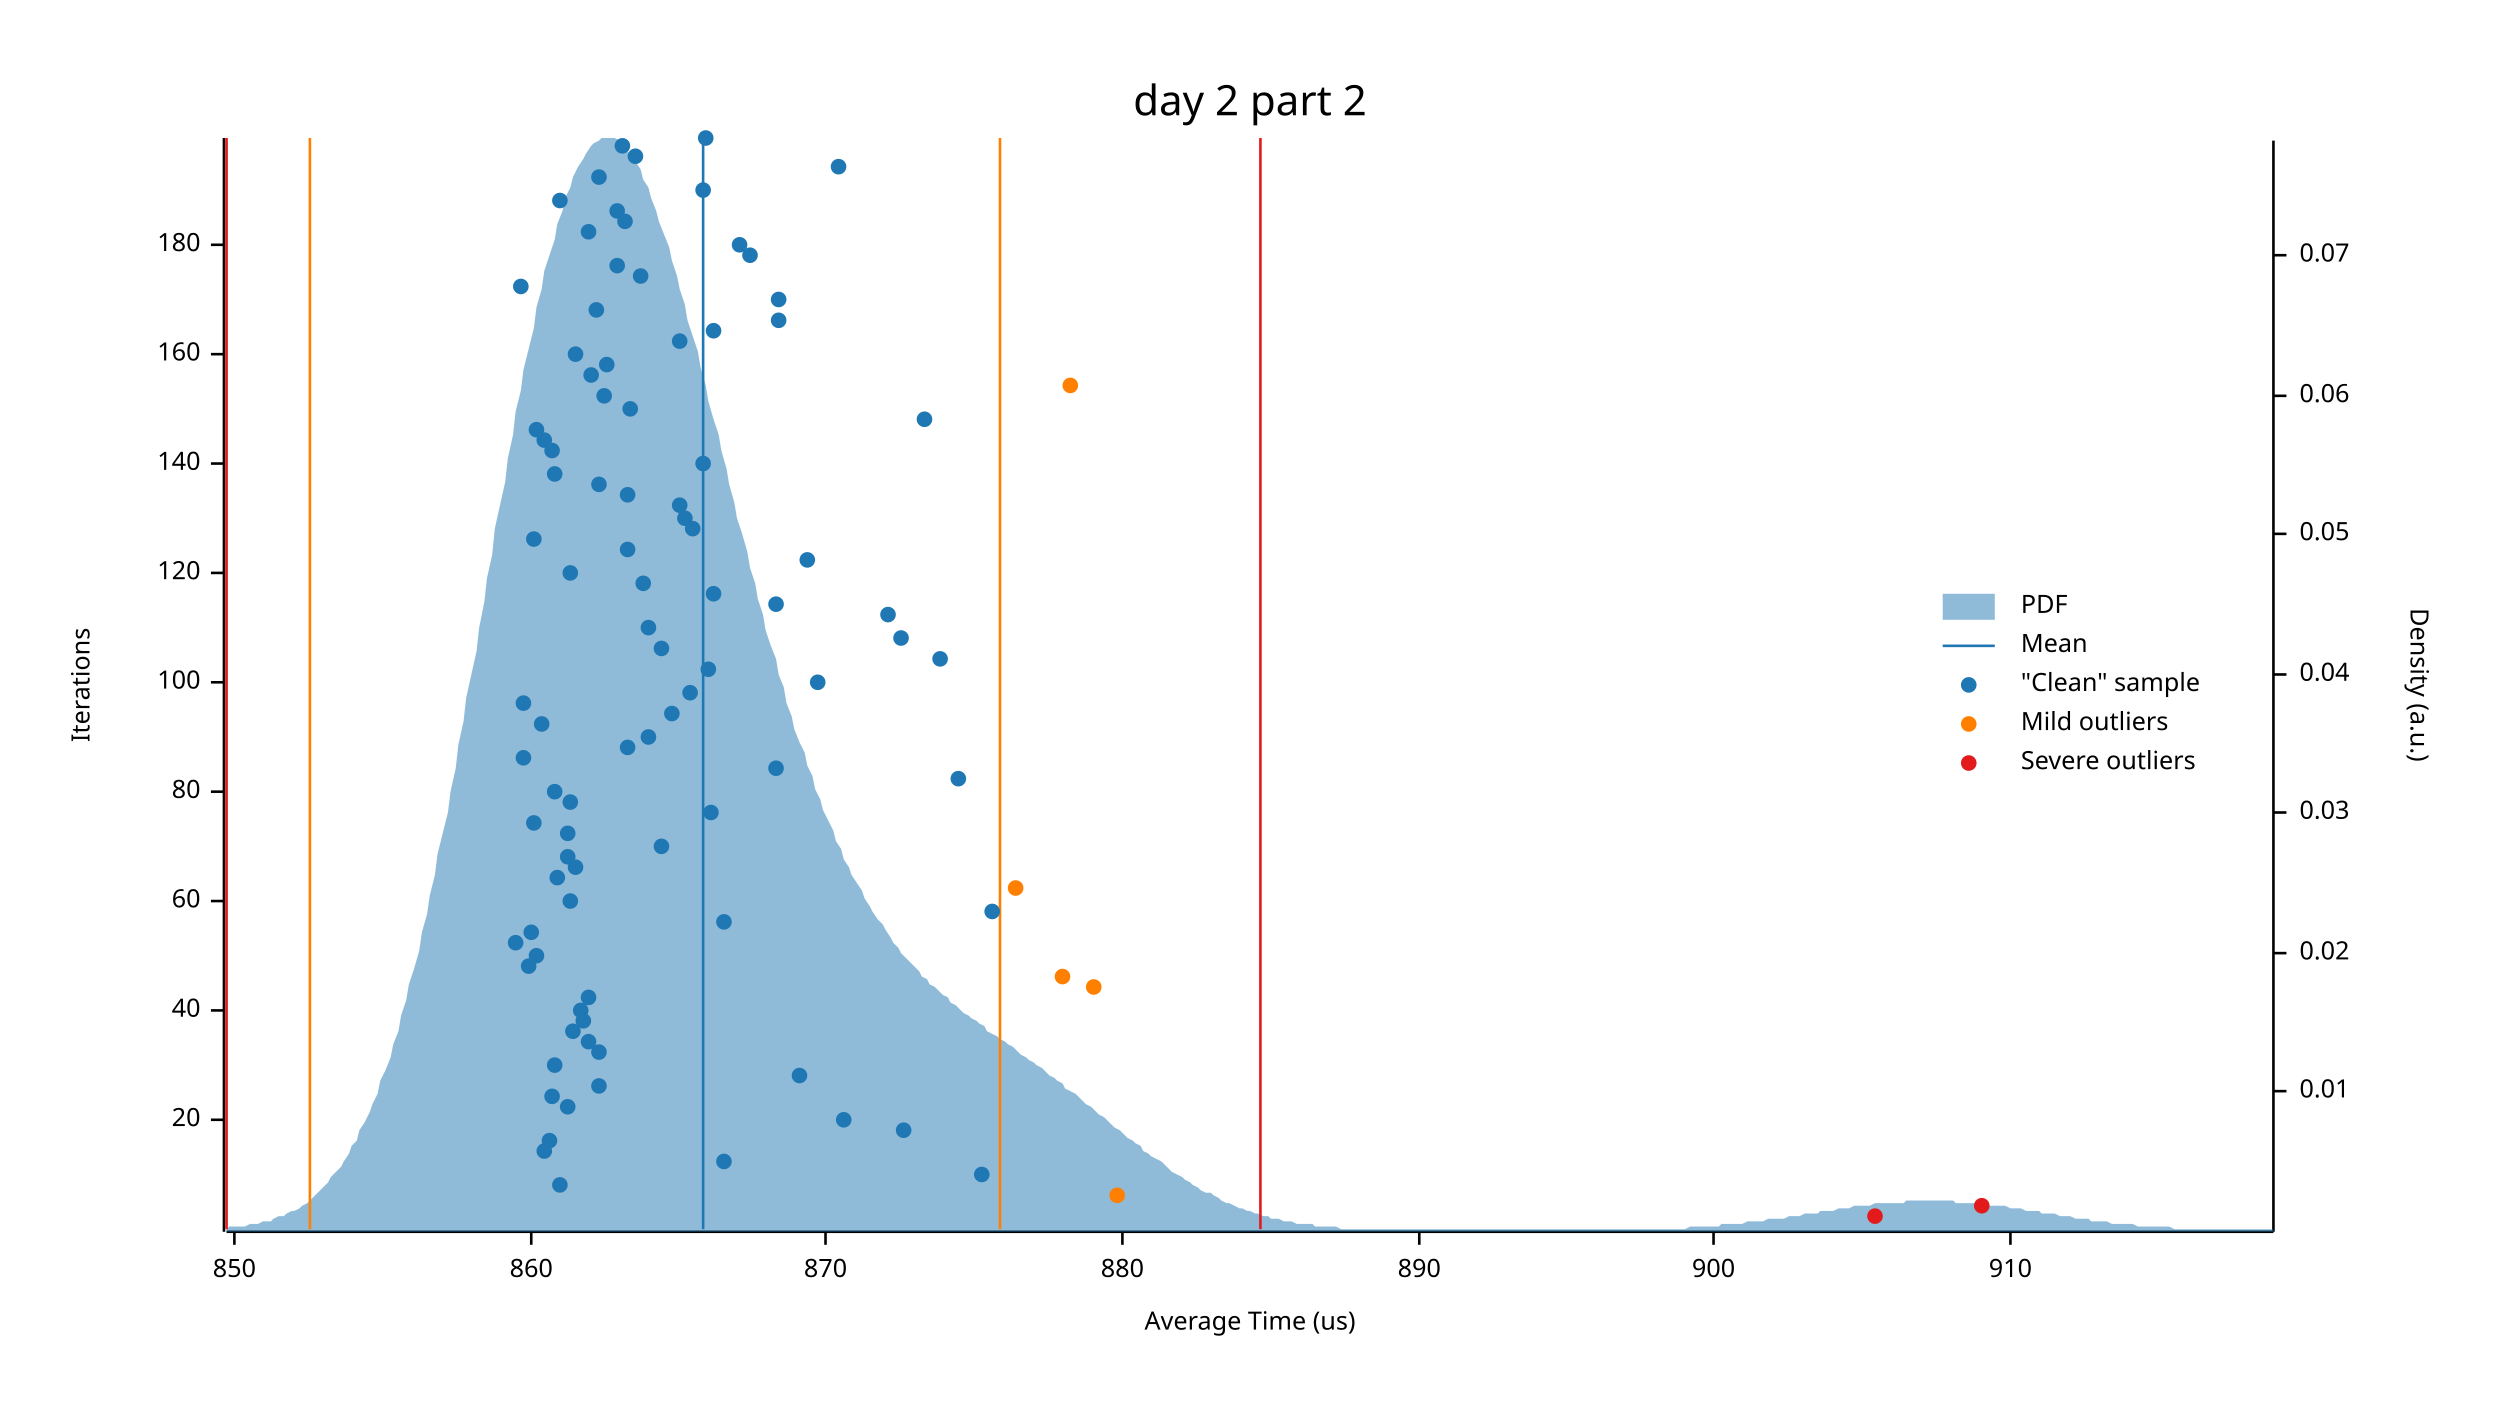
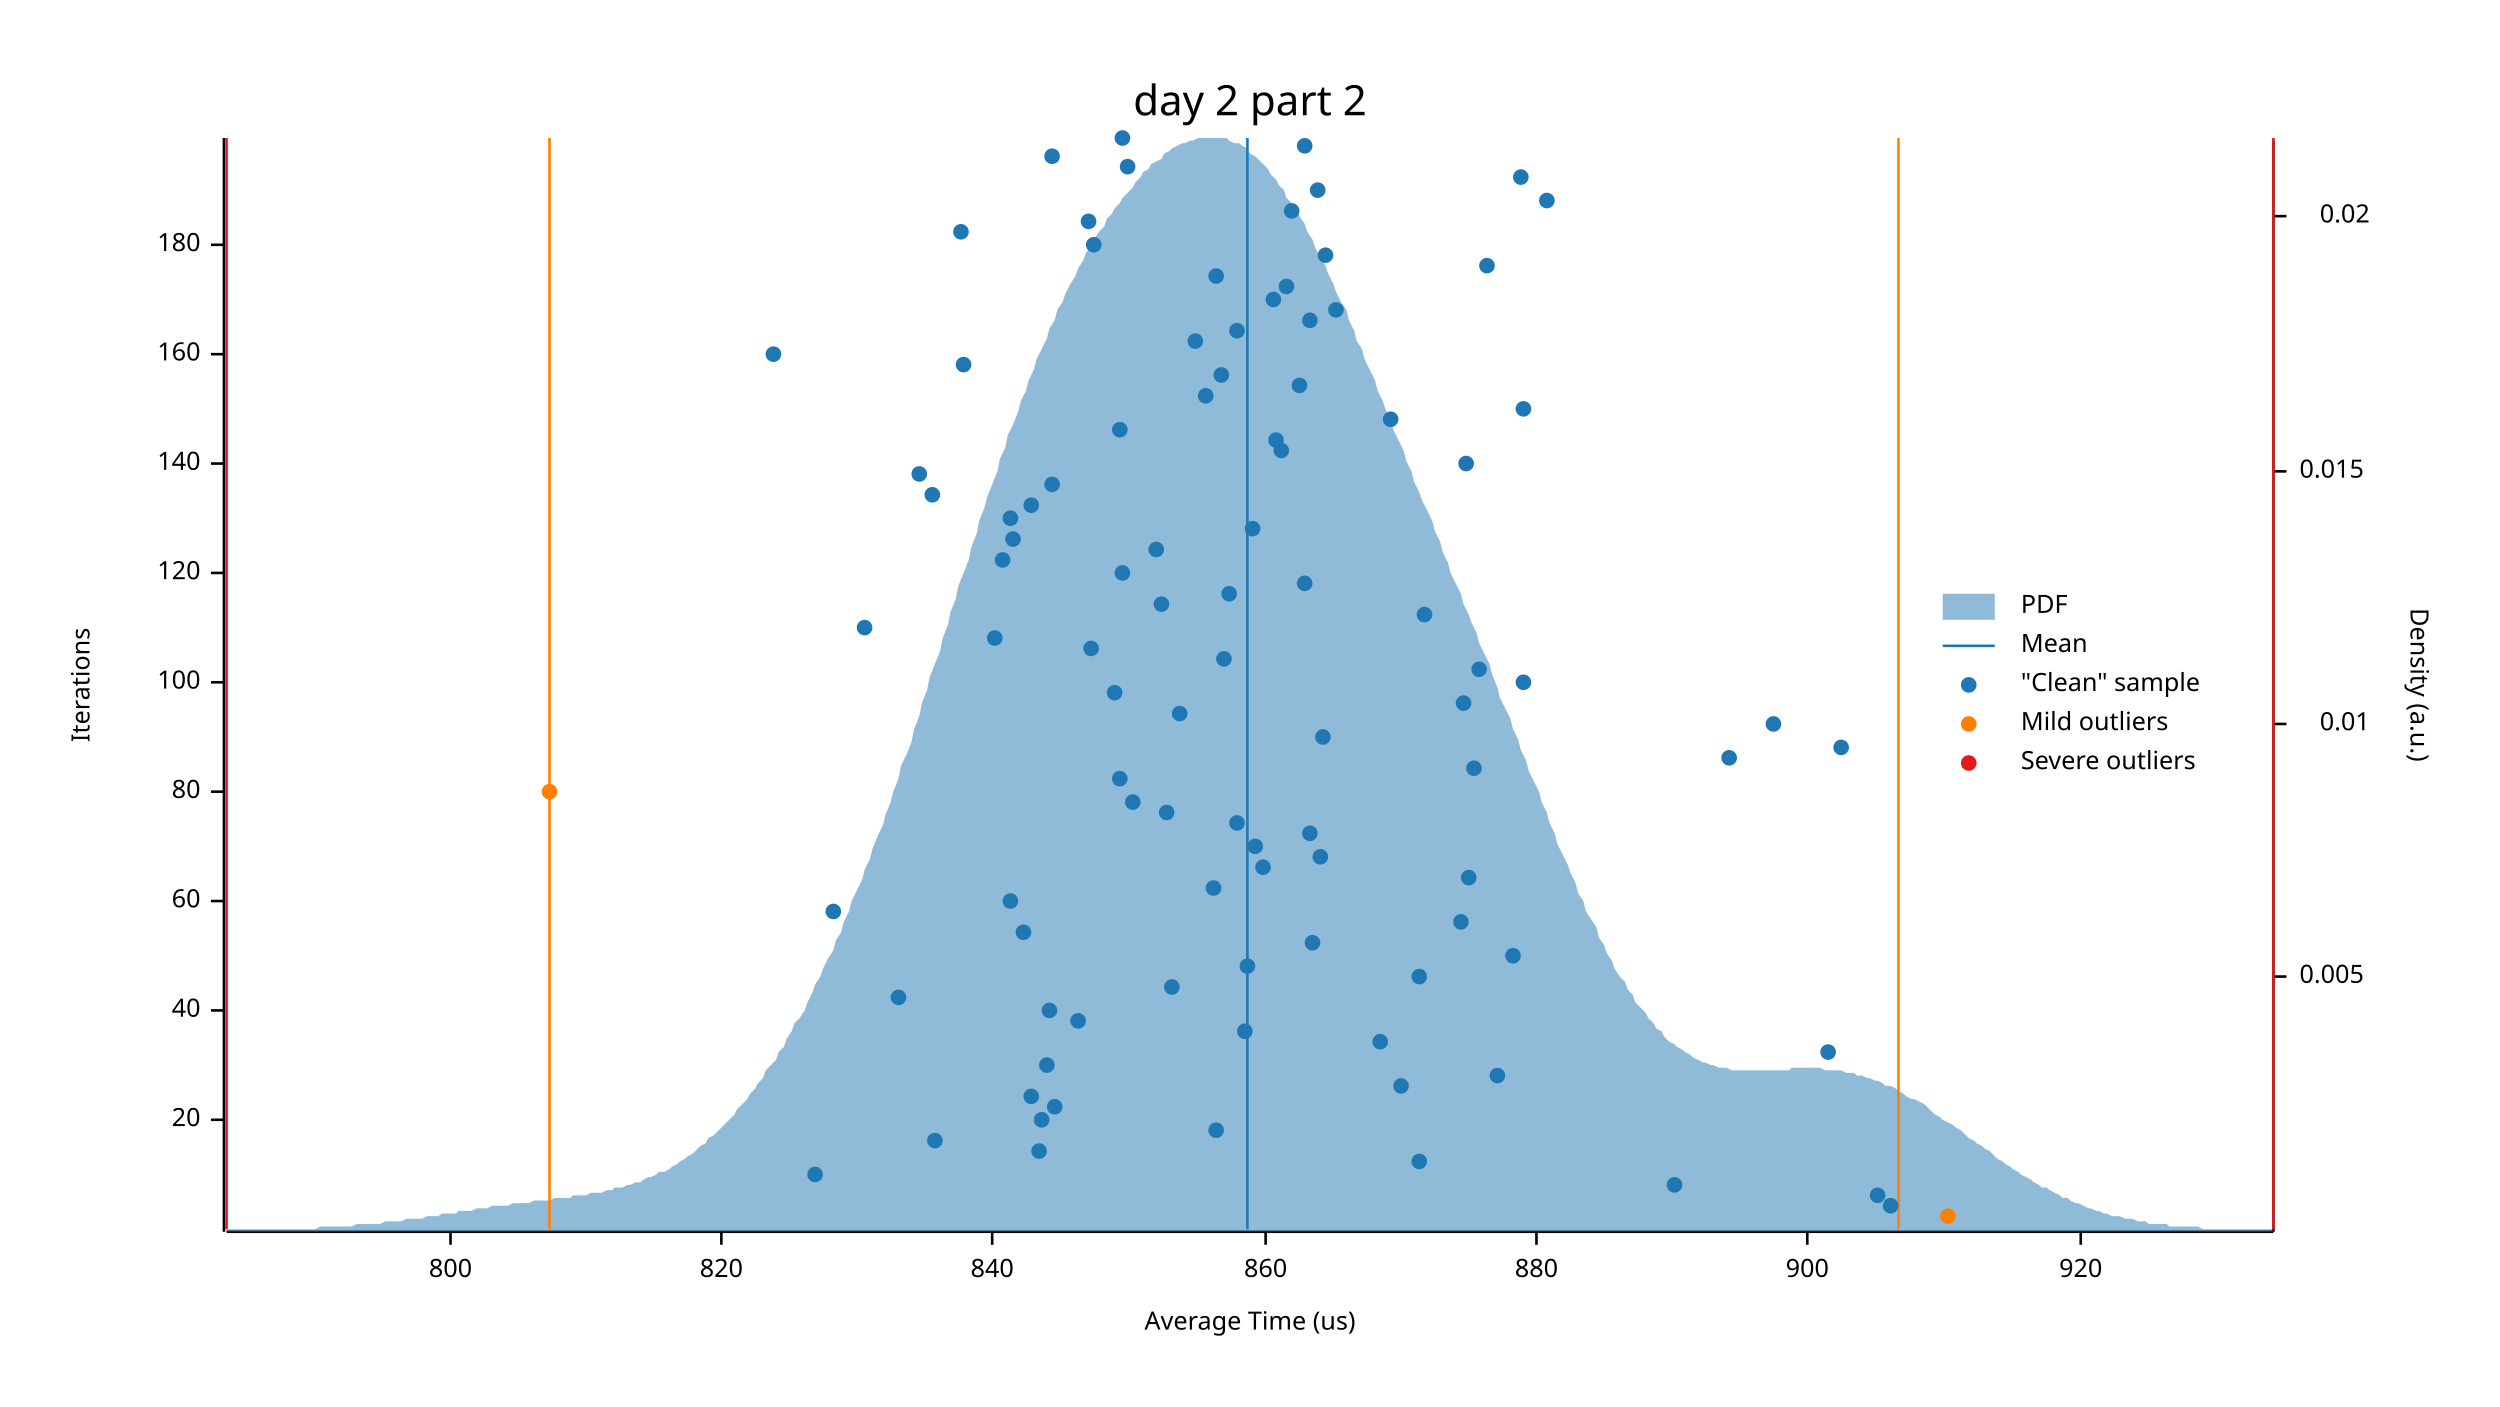
<svg xmlns="http://www.w3.org/2000/svg" width="960" height="540" viewBox="0 0 960 540">
  <text x="480" y="32" dy="0.76em" text-anchor="middle" font-family="sans-serif" font-size="16.129" opacity="1" fill="#000000">
day 2 part 2
</text>
  <text x="27" y="263" dy="0.76em" text-anchor="middle" font-family="sans-serif" font-size="9.677" opacity="1" fill="#000000" transform="rotate(270, 27, 263)">
Iterations
</text>
  <text x="480" y="513" dy="-0.5ex" text-anchor="middle" font-family="sans-serif" font-size="9.677" opacity="1" fill="#000000">
Average Time (us)
</text>
  <polyline fill="none" opacity="1" stroke="#000000" stroke-width="1" points="86,53 86,473 " />
  <text x="77" y="430" dy="0.5ex" text-anchor="end" font-family="sans-serif" font-size="9.677" opacity="1" fill="#000000">
20
</text>
  <polyline fill="none" opacity="1" stroke="#000000" stroke-width="1" points="81,430 86,430 " />
  <text x="77" y="388" dy="0.5ex" text-anchor="end" font-family="sans-serif" font-size="9.677" opacity="1" fill="#000000">
40
</text>
  <polyline fill="none" opacity="1" stroke="#000000" stroke-width="1" points="81,388 86,388 " />
  <text x="77" y="346" dy="0.5ex" text-anchor="end" font-family="sans-serif" font-size="9.677" opacity="1" fill="#000000">
60
</text>
  <polyline fill="none" opacity="1" stroke="#000000" stroke-width="1" points="81,346 86,346 " />
  <text x="77" y="304" dy="0.5ex" text-anchor="end" font-family="sans-serif" font-size="9.677" opacity="1" fill="#000000">
80
</text>
  <polyline fill="none" opacity="1" stroke="#000000" stroke-width="1" points="81,304 86,304 " />
  <text x="77" y="262" dy="0.5ex" text-anchor="end" font-family="sans-serif" font-size="9.677" opacity="1" fill="#000000">
100
</text>
  <polyline fill="none" opacity="1" stroke="#000000" stroke-width="1" points="81,262 86,262 " />
  <text x="77" y="220" dy="0.5ex" text-anchor="end" font-family="sans-serif" font-size="9.677" opacity="1" fill="#000000">
120
</text>
  <polyline fill="none" opacity="1" stroke="#000000" stroke-width="1" points="81,220 86,220 " />
  <text x="77" y="178" dy="0.5ex" text-anchor="end" font-family="sans-serif" font-size="9.677" opacity="1" fill="#000000">
140
</text>
  <polyline fill="none" opacity="1" stroke="#000000" stroke-width="1" points="81,178 86,178 " />
  <text x="77" y="136" dy="0.5ex" text-anchor="end" font-family="sans-serif" font-size="9.677" opacity="1" fill="#000000">
160
</text>
  <polyline fill="none" opacity="1" stroke="#000000" stroke-width="1" points="81,136 86,136 " />
  <text x="77" y="94" dy="0.5ex" text-anchor="end" font-family="sans-serif" font-size="9.677" opacity="1" fill="#000000">
180
</text>
  <polyline fill="none" opacity="1" stroke="#000000" stroke-width="1" points="81,94 86,94 " />
  <polyline fill="none" opacity="1" stroke="#000000" stroke-width="1" points="87,473 873,473 " />
-   <text x="90" y="483" dy="0.76em" text-anchor="middle" font-family="sans-serif" font-size="9.677" opacity="1" fill="#000000">
- 850
- </text>
-   <polyline fill="none" opacity="1" stroke="#000000" stroke-width="1" points="90,473 90,478 " />
-   <text x="204" y="483" dy="0.76em" text-anchor="middle" font-family="sans-serif" font-size="9.677" opacity="1" fill="#000000">
+   <text x="173" y="483" dy="0.76em" text-anchor="middle" font-family="sans-serif" font-size="9.677" opacity="1" fill="#000000">
+ 800
+ </text>
+   <polyline fill="none" opacity="1" stroke="#000000" stroke-width="1" points="173,473 173,478 " />
+   <text x="277" y="483" dy="0.76em" text-anchor="middle" font-family="sans-serif" font-size="9.677" opacity="1" fill="#000000">
+ 820
+ </text>
+   <polyline fill="none" opacity="1" stroke="#000000" stroke-width="1" points="277,473 277,478 " />
+   <text x="381" y="483" dy="0.76em" text-anchor="middle" font-family="sans-serif" font-size="9.677" opacity="1" fill="#000000">
+ 840
+ </text>
+   <polyline fill="none" opacity="1" stroke="#000000" stroke-width="1" points="381,473 381,478 " />
+   <text x="486" y="483" dy="0.76em" text-anchor="middle" font-family="sans-serif" font-size="9.677" opacity="1" fill="#000000">
860
</text>
-   <polyline fill="none" opacity="1" stroke="#000000" stroke-width="1" points="204,473 204,478 " />
-   <text x="317" y="483" dy="0.76em" text-anchor="middle" font-family="sans-serif" font-size="9.677" opacity="1" fill="#000000">
- 870
- </text>
-   <polyline fill="none" opacity="1" stroke="#000000" stroke-width="1" points="317,473 317,478 " />
-   <text x="431" y="483" dy="0.76em" text-anchor="middle" font-family="sans-serif" font-size="9.677" opacity="1" fill="#000000">
+   <polyline fill="none" opacity="1" stroke="#000000" stroke-width="1" points="486,473 486,478 " />
+   <text x="590" y="483" dy="0.76em" text-anchor="middle" font-family="sans-serif" font-size="9.677" opacity="1" fill="#000000">
880
</text>
-   <polyline fill="none" opacity="1" stroke="#000000" stroke-width="1" points="431,473 431,478 " />
-   <text x="545" y="483" dy="0.76em" text-anchor="middle" font-family="sans-serif" font-size="9.677" opacity="1" fill="#000000">
- 890
- </text>
-   <polyline fill="none" opacity="1" stroke="#000000" stroke-width="1" points="545,473 545,478 " />
-   <text x="658" y="483" dy="0.76em" text-anchor="middle" font-family="sans-serif" font-size="9.677" opacity="1" fill="#000000">
+   <polyline fill="none" opacity="1" stroke="#000000" stroke-width="1" points="590,473 590,478 " />
+   <text x="694" y="483" dy="0.76em" text-anchor="middle" font-family="sans-serif" font-size="9.677" opacity="1" fill="#000000">
900
</text>
-   <polyline fill="none" opacity="1" stroke="#000000" stroke-width="1" points="658,473 658,478 " />
-   <text x="772" y="483" dy="0.76em" text-anchor="middle" font-family="sans-serif" font-size="9.677" opacity="1" fill="#000000">
- 910
- </text>
-   <polyline fill="none" opacity="1" stroke="#000000" stroke-width="1" points="772,473 772,478 " />
+   <polyline fill="none" opacity="1" stroke="#000000" stroke-width="1" points="694,473 694,478 " />
+   <text x="799" y="483" dy="0.76em" text-anchor="middle" font-family="sans-serif" font-size="9.677" opacity="1" fill="#000000">
+ 920
+ </text>
+   <polyline fill="none" opacity="1" stroke="#000000" stroke-width="1" points="799,473 799,478 " />
  <text x="933" y="263" dy="0.76em" text-anchor="middle" font-family="sans-serif" font-size="9.677" opacity="1" fill="#000000" transform="rotate(90, 933, 263)">
Density (a.u.)
</text>
  <polyline fill="none" opacity="1" stroke="#000000" stroke-width="1" points="873,54 873,473 " />
-   <text x="883" y="419" dy="0.5ex" text-anchor="start" font-family="sans-serif" font-size="9.677" opacity="1" fill="#000000">
+   <text x="883" y="375" dy="0.5ex" text-anchor="start" font-family="sans-serif" font-size="9.677" opacity="1" fill="#000000">
+ 0.005
+ </text>
+   <polyline fill="none" opacity="1" stroke="#000000" stroke-width="1" points="873,375 878,375 " />
+   <text x="910" y="278" dy="0.5ex" text-anchor="end" font-family="sans-serif" font-size="9.677" opacity="1" fill="#000000">
0.01
</text>
-   <polyline fill="none" opacity="1" stroke="#000000" stroke-width="1" points="873,419 878,419 " />
-   <text x="883" y="366" dy="0.5ex" text-anchor="start" font-family="sans-serif" font-size="9.677" opacity="1" fill="#000000">
+   <polyline fill="none" opacity="1" stroke="#000000" stroke-width="1" points="873,278 878,278 " />
+   <text x="883" y="181" dy="0.5ex" text-anchor="start" font-family="sans-serif" font-size="9.677" opacity="1" fill="#000000">
+ 0.015
+ </text>
+   <polyline fill="none" opacity="1" stroke="#000000" stroke-width="1" points="873,181 878,181 " />
+   <text x="910" y="83" dy="0.5ex" text-anchor="end" font-family="sans-serif" font-size="9.677" opacity="1" fill="#000000">
0.02
</text>
-   <polyline fill="none" opacity="1" stroke="#000000" stroke-width="1" points="873,366 878,366 " />
-   <text x="883" y="312" dy="0.5ex" text-anchor="start" font-family="sans-serif" font-size="9.677" opacity="1" fill="#000000">
- 0.03
- </text>
-   <polyline fill="none" opacity="1" stroke="#000000" stroke-width="1" points="873,312 878,312 " />
-   <text x="883" y="259" dy="0.5ex" text-anchor="start" font-family="sans-serif" font-size="9.677" opacity="1" fill="#000000">
- 0.04
- </text>
-   <polyline fill="none" opacity="1" stroke="#000000" stroke-width="1" points="873,259 878,259 " />
-   <text x="883" y="205" dy="0.5ex" text-anchor="start" font-family="sans-serif" font-size="9.677" opacity="1" fill="#000000">
- 0.05
- </text>
-   <polyline fill="none" opacity="1" stroke="#000000" stroke-width="1" points="873,205 878,205 " />
-   <text x="883" y="152" dy="0.5ex" text-anchor="start" font-family="sans-serif" font-size="9.677" opacity="1" fill="#000000">
- 0.06
- </text>
-   <polyline fill="none" opacity="1" stroke="#000000" stroke-width="1" points="873,152 878,152 " />
-   <text x="883" y="98" dy="0.5ex" text-anchor="start" font-family="sans-serif" font-size="9.677" opacity="1" fill="#000000">
- 0.07
- </text>
-   <polyline fill="none" opacity="1" stroke="#000000" stroke-width="1" points="873,98 878,98 " />
-   <polygon opacity="0.5" fill="#1F78B4" points="87,472 88,471 90,471 91,471 93,471 94,471 96,470 98,470 99,470 101,469 102,469 104,469 105,468 107,467 109,467 110,466 112,465 113,465 115,464 116,463 118,462 120,460 121,459 123,457 124,456 126,454 127,452 129,450 131,448 132,446 134,443 135,440 137,438 138,434 140,431 142,427 143,424 145,420 146,415 148,411 150,406 151,401 153,396 154,390 156,384 157,378 159,372 161,365 162,358 164,351 165,344 167,336 168,328 170,320 172,312 173,304 175,295 176,286 178,277 179,268 181,259 183,250 184,241 186,231 187,222 189,213 190,203 192,194 194,185 195,176 197,167 198,158 200,150 201,142 203,134 205,126 206,118 208,111 209,104 211,98 213,92 214,86 216,81 217,76 219,72 220,68 222,64 224,61 225,59 227,56 228,55 230,54 231,53 233,53 235,53 236,53 238,54 239,56 241,58 242,60 244,62 246,65 247,69 249,72 250,76 252,81 253,85 255,90 257,95 258,100 260,106 261,111 263,117 264,123 266,129 268,135 269,141 271,148 272,154 274,161 276,167 277,173 279,180 280,186 282,193 283,199 285,205 287,212 288,218 290,224 291,230 293,236 294,242 296,248 298,253 299,259 301,264 302,270 304,275 305,280 307,285 309,289 310,294 312,298 313,303 315,307 316,311 318,315 320,319 321,323 323,326 324,330 326,333 327,336 329,339 331,342 332,345 334,348 335,350 337,353 339,355 340,357 342,360 343,362 345,364 346,366 348,368 350,370 351,371 353,373 354,375 356,376 357,378 359,379 361,381 362,382 364,383 365,385 367,386 368,387 370,389 372,390 373,391 375,392 376,393 378,394 379,396 381,397 383,398 384,399 386,400 387,401 389,402 391,404 392,405 394,406 395,407 397,408 398,409 400,410 402,412 403,413 405,414 406,415 408,416 409,418 411,419 413,420 414,421 416,423 417,424 419,425 420,426 422,428 424,429 425,430 427,432 428,433 430,434 431,435 433,437 435,438 436,439 438,440 439,442 441,443 442,444 444,445 446,446 447,447 449,449 450,450 452,451 454,452 455,453 457,454 458,455 460,456 461,457 463,458 465,458 466,459 468,460 469,461 471,462 472,462 474,463 476,464 477,464 479,465 480,465 482,466 483,466 485,467 487,467 488,468 490,468 491,468 493,469 494,469 496,469 498,470 499,470 501,470 502,470 504,470 505,471 507,471 509,471 510,471 512,471 513,471 515,472 517,472 518,472 520,472 521,472 523,472 524,472 526,472 528,472 529,472 531,472 532,472 534,472 535,472 537,472 539,472 540,472 542,472 543,472 545,472 546,472 548,472 550,472 551,472 553,472 554,472 556,472 557,472 559,472 561,472 562,472 564,472 565,472 567,472 568,472 570,472 572,472 573,472 575,472 576,472 578,472 580,472 581,472 583,472 584,472 586,472 587,472 589,472 591,472 592,472 594,472 595,472 597,472 598,472 600,472 602,472 603,472 605,472 606,472 608,472 609,472 611,472 613,472 614,472 616,472 617,472 619,472 620,472 622,472 624,472 625,472 627,472 628,472 630,472 632,472 633,472 635,472 636,472 638,472 639,472 641,472 643,472 644,472 646,472 647,472 649,471 650,471 652,471 654,471 655,471 657,471 658,471 660,471 661,470 663,470 665,470 666,470 668,470 669,470 671,469 672,469 674,469 676,469 677,469 679,468 680,468 682,468 683,468 685,468 687,467 688,467 690,467 691,467 693,466 695,466 696,466 698,466 699,465 701,465 702,465 704,465 706,464 707,464 709,464 710,464 712,463 713,463 715,463 717,463 718,463 720,462 721,462 723,462 724,462 726,462 728,462 729,462 731,462 732,461 734,461 735,461 737,461 739,461 740,461 742,461 743,461 745,461 746,461 748,461 750,461 751,462 753,462 754,462 756,462 758,462 759,462 761,462 762,463 764,463 765,463 767,463 769,463 770,463 772,464 773,464 775,464 776,464 778,465 780,465 781,465 783,465 784,466 786,466 787,466 789,466 791,467 792,467 794,467 795,467 797,468 798,468 800,468 802,468 803,469 805,469 806,469 808,469 809,469 811,470 813,470 814,470 816,470 817,470 819,470 821,471 822,471 824,471 825,471 827,471 828,471 830,471 832,471 833,471 835,472 836,472 838,472 839,472 841,472 843,472 844,472 846,472 847,472 849,472 850,472 852,472 854,472 855,472 857,472 858,472 860,472 861,472 863,472 865,472 866,472 868,472 869,472 871,472 873,472 873,473 87,473 " />
-   <polyline fill="none" opacity="1" stroke="#1F78B4" stroke-width="1" points="270,472 270,53 " />
-   <polyline fill="none" opacity="1" stroke="#FF7F00" stroke-width="1" points="119,472 119,53 " />
-   <polyline fill="none" opacity="1" stroke="#FF7F00" stroke-width="1" points="384,472 384,53 " />
+   <polyline fill="none" opacity="1" stroke="#000000" stroke-width="1" points="873,83 878,83 " />
+   <polygon opacity="0.5" fill="#1F78B4" points="87,472 88,472 90,472 91,472 93,472 94,472 96,472 98,472 99,472 101,472 102,472 104,472 105,472 107,472 109,472 110,472 112,472 113,472 115,472 116,472 118,472 120,472 121,472 123,471 124,471 126,471 127,471 129,471 131,471 132,471 134,471 135,471 137,470 138,470 140,470 142,470 143,470 145,470 146,470 148,469 150,469 151,469 153,469 154,469 156,468 157,468 159,468 161,468 162,468 164,467 165,467 167,467 168,467 170,466 172,466 173,466 175,466 176,465 178,465 179,465 181,465 183,464 184,464 186,464 187,464 189,463 190,463 192,463 194,463 195,463 197,462 198,462 200,462 201,462 203,462 205,461 206,461 208,461 209,461 211,461 213,460 214,460 216,460 217,460 219,460 220,459 222,459 224,459 225,459 227,458 228,458 230,458 231,458 233,457 235,457 236,456 238,456 239,456 241,455 242,455 244,454 246,454 247,453 249,452 250,452 252,451 253,450 255,450 257,449 258,448 260,447 261,446 263,445 264,444 266,443 268,441 269,440 271,439 272,437 274,436 276,434 277,433 279,431 280,430 282,428 283,426 285,424 287,422 288,420 290,418 291,416 293,414 294,411 296,409 298,407 299,404 301,402 302,399 304,396 305,393 307,391 309,388 310,385 312,381 313,378 315,375 316,372 318,368 320,365 321,361 323,358 324,354 326,350 327,346 329,342 331,338 332,334 334,330 335,326 337,321 339,317 340,313 342,308 343,304 345,299 346,294 348,290 350,285 351,280 353,275 354,270 356,265 357,260 359,255 361,250 362,245 364,240 365,235 367,230 368,225 370,220 372,215 373,210 375,205 376,200 378,195 379,191 381,186 383,181 384,176 386,172 387,167 389,163 391,158 392,154 394,150 395,146 397,142 398,138 400,134 402,130 403,126 405,123 406,119 408,116 409,113 411,109 413,106 414,103 416,100 417,97 419,95 420,92 422,89 424,87 425,84 427,82 428,80 430,78 431,76 433,74 435,72 436,70 438,68 439,66 441,65 442,63 444,62 446,61 447,59 449,58 450,57 452,56 454,55 455,55 457,54 458,54 460,53 461,53 463,53 465,53 466,53 468,53 469,53 471,53 472,54 474,55 476,55 477,56 479,57 480,59 482,60 483,61 485,63 487,65 488,67 490,69 491,71 493,73 494,76 496,78 498,81 499,83 501,86 502,89 504,92 505,95 507,99 509,102 510,105 512,109 513,112 515,116 517,119 518,123 520,127 521,131 523,134 524,138 526,142 528,146 529,150 531,154 532,157 534,161 535,165 537,169 539,173 540,177 542,181 543,185 545,189 546,192 548,196 550,200 551,204 553,208 554,212 556,216 557,220 559,224 561,228 562,232 564,236 565,239 567,243 568,247 570,251 572,255 573,259 575,264 576,268 578,272 580,276 581,280 583,284 584,288 586,292 587,296 589,300 591,304 592,308 594,312 595,316 597,320 598,324 600,328 602,332 603,335 605,339 606,343 608,346 609,350 611,353 613,356 614,360 616,363 617,366 619,369 620,372 622,375 624,377 625,380 627,382 628,385 630,387 632,389 633,391 635,393 636,395 638,396 639,398 641,400 643,401 644,402 646,403 647,404 649,405 650,406 652,407 654,408 655,408 657,409 658,409 660,410 661,410 663,410 665,411 666,411 668,411 669,411 671,411 672,411 674,411 676,411 677,411 679,411 680,411 682,411 683,411 685,411 687,411 688,410 690,410 691,410 693,410 695,410 696,410 698,410 699,410 701,411 702,411 704,411 706,411 707,411 709,412 710,412 712,412 713,413 715,413 717,414 718,414 720,415 721,415 723,416 724,417 726,417 728,418 729,419 731,420 732,421 734,422 735,422 737,423 739,424 740,425 742,427 743,428 745,429 746,430 748,431 750,432 751,433 753,434 754,435 756,437 758,438 759,439 761,440 762,441 764,442 765,443 767,445 769,446 770,447 772,448 773,449 775,450 776,451 778,452 780,453 781,454 783,455 784,456 786,456 787,457 789,458 791,459 792,460 794,460 795,461 797,462 798,462 800,463 802,464 803,464 805,465 806,465 808,466 809,466 811,467 813,467 814,467 816,468 817,468 819,468 821,469 822,469 824,469 825,470 827,470 828,470 830,470 832,470 833,471 835,471 836,471 838,471 839,471 841,471 843,471 844,471 846,472 847,472 849,472 850,472 852,472 854,472 855,472 857,472 858,472 860,472 861,472 863,472 865,472 866,472 868,472 869,472 871,472 873,472 873,473 87,473 " />
+   <polyline fill="none" opacity="1" stroke="#1F78B4" stroke-width="1" points="479,472 479,53 " />
+   <polyline fill="none" opacity="1" stroke="#FF7F00" stroke-width="1" points="211,472 211,53 " />
+   <polyline fill="none" opacity="1" stroke="#FF7F00" stroke-width="1" points="729,472 729,53 " />
  <polyline fill="none" opacity="1" stroke="#E31A1C" stroke-width="1" points="87,472 87,53 " />
-   <polyline fill="none" opacity="1" stroke="#E31A1C" stroke-width="1" points="484,472 484,53 " />
-   <circle cx="215" cy="455" r="3" opacity="1" fill="#1F78B4" stroke="none" />
-   <circle cx="377" cy="451" r="3" opacity="1" fill="#1F78B4" stroke="none" />
-   <circle cx="278" cy="446" r="3" opacity="1" fill="#1F78B4" stroke="none" />
-   <circle cx="209" cy="442" r="3" opacity="1" fill="#1F78B4" stroke="none" />
-   <circle cx="211" cy="438" r="3" opacity="1" fill="#1F78B4" stroke="none" />
-   <circle cx="347" cy="434" r="3" opacity="1" fill="#1F78B4" stroke="none" />
-   <circle cx="324" cy="430" r="3" opacity="1" fill="#1F78B4" stroke="none" />
-   <circle cx="218" cy="425" r="3" opacity="1" fill="#1F78B4" stroke="none" />
-   <circle cx="212" cy="421" r="3" opacity="1" fill="#1F78B4" stroke="none" />
-   <circle cx="230" cy="417" r="3" opacity="1" fill="#1F78B4" stroke="none" />
-   <circle cx="307" cy="413" r="3" opacity="1" fill="#1F78B4" stroke="none" />
-   <circle cx="213" cy="409" r="3" opacity="1" fill="#1F78B4" stroke="none" />
-   <circle cx="230" cy="404" r="3" opacity="1" fill="#1F78B4" stroke="none" />
-   <circle cx="226" cy="400" r="3" opacity="1" fill="#1F78B4" stroke="none" />
-   <circle cx="220" cy="396" r="3" opacity="1" fill="#1F78B4" stroke="none" />
-   <circle cx="224" cy="392" r="3" opacity="1" fill="#1F78B4" stroke="none" />
-   <circle cx="223" cy="388" r="3" opacity="1" fill="#1F78B4" stroke="none" />
-   <circle cx="226" cy="383" r="3" opacity="1" fill="#1F78B4" stroke="none" />
-   <circle cx="203" cy="371" r="3" opacity="1" fill="#1F78B4" stroke="none" />
-   <circle cx="206" cy="367" r="3" opacity="1" fill="#1F78B4" stroke="none" />
-   <circle cx="198" cy="362" r="3" opacity="1" fill="#1F78B4" stroke="none" />
-   <circle cx="204" cy="358" r="3" opacity="1" fill="#1F78B4" stroke="none" />
-   <circle cx="278" cy="354" r="3" opacity="1" fill="#1F78B4" stroke="none" />
-   <circle cx="381" cy="350" r="3" opacity="1" fill="#1F78B4" stroke="none" />
-   <circle cx="219" cy="346" r="3" opacity="1" fill="#1F78B4" stroke="none" />
-   <circle cx="214" cy="337" r="3" opacity="1" fill="#1F78B4" stroke="none" />
-   <circle cx="221" cy="333" r="3" opacity="1" fill="#1F78B4" stroke="none" />
-   <circle cx="218" cy="329" r="3" opacity="1" fill="#1F78B4" stroke="none" />
-   <circle cx="254" cy="325" r="3" opacity="1" fill="#1F78B4" stroke="none" />
-   <circle cx="218" cy="320" r="3" opacity="1" fill="#1F78B4" stroke="none" />
-   <circle cx="205" cy="316" r="3" opacity="1" fill="#1F78B4" stroke="none" />
-   <circle cx="273" cy="312" r="3" opacity="1" fill="#1F78B4" stroke="none" />
-   <circle cx="219" cy="308" r="3" opacity="1" fill="#1F78B4" stroke="none" />
-   <circle cx="213" cy="304" r="3" opacity="1" fill="#1F78B4" stroke="none" />
-   <circle cx="368" cy="299" r="3" opacity="1" fill="#1F78B4" stroke="none" />
-   <circle cx="298" cy="295" r="3" opacity="1" fill="#1F78B4" stroke="none" />
-   <circle cx="201" cy="291" r="3" opacity="1" fill="#1F78B4" stroke="none" />
-   <circle cx="241" cy="287" r="3" opacity="1" fill="#1F78B4" stroke="none" />
-   <circle cx="249" cy="283" r="3" opacity="1" fill="#1F78B4" stroke="none" />
-   <circle cx="208" cy="278" r="3" opacity="1" fill="#1F78B4" stroke="none" />
-   <circle cx="258" cy="274" r="3" opacity="1" fill="#1F78B4" stroke="none" />
-   <circle cx="201" cy="270" r="3" opacity="1" fill="#1F78B4" stroke="none" />
-   <circle cx="265" cy="266" r="3" opacity="1" fill="#1F78B4" stroke="none" />
-   <circle cx="314" cy="262" r="3" opacity="1" fill="#1F78B4" stroke="none" />
-   <circle cx="272" cy="257" r="3" opacity="1" fill="#1F78B4" stroke="none" />
-   <circle cx="361" cy="253" r="3" opacity="1" fill="#1F78B4" stroke="none" />
-   <circle cx="254" cy="249" r="3" opacity="1" fill="#1F78B4" stroke="none" />
-   <circle cx="346" cy="245" r="3" opacity="1" fill="#1F78B4" stroke="none" />
-   <circle cx="249" cy="241" r="3" opacity="1" fill="#1F78B4" stroke="none" />
-   <circle cx="341" cy="236" r="3" opacity="1" fill="#1F78B4" stroke="none" />
-   <circle cx="298" cy="232" r="3" opacity="1" fill="#1F78B4" stroke="none" />
-   <circle cx="274" cy="228" r="3" opacity="1" fill="#1F78B4" stroke="none" />
-   <circle cx="247" cy="224" r="3" opacity="1" fill="#1F78B4" stroke="none" />
-   <circle cx="219" cy="220" r="3" opacity="1" fill="#1F78B4" stroke="none" />
-   <circle cx="310" cy="215" r="3" opacity="1" fill="#1F78B4" stroke="none" />
-   <circle cx="241" cy="211" r="3" opacity="1" fill="#1F78B4" stroke="none" />
-   <circle cx="205" cy="207" r="3" opacity="1" fill="#1F78B4" stroke="none" />
-   <circle cx="266" cy="203" r="3" opacity="1" fill="#1F78B4" stroke="none" />
-   <circle cx="263" cy="199" r="3" opacity="1" fill="#1F78B4" stroke="none" />
-   <circle cx="261" cy="194" r="3" opacity="1" fill="#1F78B4" stroke="none" />
-   <circle cx="241" cy="190" r="3" opacity="1" fill="#1F78B4" stroke="none" />
-   <circle cx="230" cy="186" r="3" opacity="1" fill="#1F78B4" stroke="none" />
-   <circle cx="213" cy="182" r="3" opacity="1" fill="#1F78B4" stroke="none" />
-   <circle cx="270" cy="178" r="3" opacity="1" fill="#1F78B4" stroke="none" />
-   <circle cx="212" cy="173" r="3" opacity="1" fill="#1F78B4" stroke="none" />
-   <circle cx="209" cy="169" r="3" opacity="1" fill="#1F78B4" stroke="none" />
-   <circle cx="206" cy="165" r="3" opacity="1" fill="#1F78B4" stroke="none" />
-   <circle cx="355" cy="161" r="3" opacity="1" fill="#1F78B4" stroke="none" />
-   <circle cx="242" cy="157" r="3" opacity="1" fill="#1F78B4" stroke="none" />
-   <circle cx="232" cy="152" r="3" opacity="1" fill="#1F78B4" stroke="none" />
-   <circle cx="227" cy="144" r="3" opacity="1" fill="#1F78B4" stroke="none" />
-   <circle cx="233" cy="140" r="3" opacity="1" fill="#1F78B4" stroke="none" />
-   <circle cx="221" cy="136" r="3" opacity="1" fill="#1F78B4" stroke="none" />
-   <circle cx="261" cy="131" r="3" opacity="1" fill="#1F78B4" stroke="none" />
-   <circle cx="274" cy="127" r="3" opacity="1" fill="#1F78B4" stroke="none" />
-   <circle cx="299" cy="123" r="3" opacity="1" fill="#1F78B4" stroke="none" />
-   <circle cx="229" cy="119" r="3" opacity="1" fill="#1F78B4" stroke="none" />
-   <circle cx="299" cy="115" r="3" opacity="1" fill="#1F78B4" stroke="none" />
-   <circle cx="200" cy="110" r="3" opacity="1" fill="#1F78B4" stroke="none" />
-   <circle cx="246" cy="106" r="3" opacity="1" fill="#1F78B4" stroke="none" />
-   <circle cx="237" cy="102" r="3" opacity="1" fill="#1F78B4" stroke="none" />
-   <circle cx="288" cy="98" r="3" opacity="1" fill="#1F78B4" stroke="none" />
-   <circle cx="284" cy="94" r="3" opacity="1" fill="#1F78B4" stroke="none" />
-   <circle cx="226" cy="89" r="3" opacity="1" fill="#1F78B4" stroke="none" />
-   <circle cx="240" cy="85" r="3" opacity="1" fill="#1F78B4" stroke="none" />
-   <circle cx="237" cy="81" r="3" opacity="1" fill="#1F78B4" stroke="none" />
-   <circle cx="215" cy="77" r="3" opacity="1" fill="#1F78B4" stroke="none" />
-   <circle cx="270" cy="73" r="3" opacity="1" fill="#1F78B4" stroke="none" />
-   <circle cx="230" cy="68" r="3" opacity="1" fill="#1F78B4" stroke="none" />
-   <circle cx="322" cy="64" r="3" opacity="1" fill="#1F78B4" stroke="none" />
-   <circle cx="244" cy="60" r="3" opacity="1" fill="#1F78B4" stroke="none" />
-   <circle cx="239" cy="56" r="3" opacity="1" fill="#1F78B4" stroke="none" />
-   <circle cx="271" cy="53" r="3" opacity="1" fill="#1F78B4" stroke="none" />
-   <circle cx="429" cy="459" r="3" opacity="1" fill="#FF7F00" stroke="none" />
-   <circle cx="420" cy="379" r="3" opacity="1" fill="#FF7F00" stroke="none" />
-   <circle cx="408" cy="375" r="3" opacity="1" fill="#FF7F00" stroke="none" />
-   <circle cx="390" cy="341" r="3" opacity="1" fill="#FF7F00" stroke="none" />
-   <circle cx="411" cy="148" r="3" opacity="1" fill="#FF7F00" stroke="none" />
-   <circle cx="720" cy="467" r="3" opacity="1" fill="#E31A1C" stroke="none" />
-   <circle cx="761" cy="463" r="3" opacity="1" fill="#E31A1C" stroke="none" />
+   <polyline fill="none" opacity="1" stroke="#E31A1C" stroke-width="1" points="873,472 873,53 " />
+   <circle cx="726" cy="463" r="3" opacity="1" fill="#1F78B4" stroke="none" />
+   <circle cx="721" cy="459" r="3" opacity="1" fill="#1F78B4" stroke="none" />
+   <circle cx="643" cy="455" r="3" opacity="1" fill="#1F78B4" stroke="none" />
+   <circle cx="313" cy="451" r="3" opacity="1" fill="#1F78B4" stroke="none" />
+   <circle cx="545" cy="446" r="3" opacity="1" fill="#1F78B4" stroke="none" />
+   <circle cx="399" cy="442" r="3" opacity="1" fill="#1F78B4" stroke="none" />
+   <circle cx="359" cy="438" r="3" opacity="1" fill="#1F78B4" stroke="none" />
+   <circle cx="467" cy="434" r="3" opacity="1" fill="#1F78B4" stroke="none" />
+   <circle cx="400" cy="430" r="3" opacity="1" fill="#1F78B4" stroke="none" />
+   <circle cx="405" cy="425" r="3" opacity="1" fill="#1F78B4" stroke="none" />
+   <circle cx="396" cy="421" r="3" opacity="1" fill="#1F78B4" stroke="none" />
+   <circle cx="538" cy="417" r="3" opacity="1" fill="#1F78B4" stroke="none" />
+   <circle cx="575" cy="413" r="3" opacity="1" fill="#1F78B4" stroke="none" />
+   <circle cx="402" cy="409" r="3" opacity="1" fill="#1F78B4" stroke="none" />
+   <circle cx="702" cy="404" r="3" opacity="1" fill="#1F78B4" stroke="none" />
+   <circle cx="530" cy="400" r="3" opacity="1" fill="#1F78B4" stroke="none" />
+   <circle cx="478" cy="396" r="3" opacity="1" fill="#1F78B4" stroke="none" />
+   <circle cx="414" cy="392" r="3" opacity="1" fill="#1F78B4" stroke="none" />
+   <circle cx="403" cy="388" r="3" opacity="1" fill="#1F78B4" stroke="none" />
+   <circle cx="345" cy="383" r="3" opacity="1" fill="#1F78B4" stroke="none" />
+   <circle cx="450" cy="379" r="3" opacity="1" fill="#1F78B4" stroke="none" />
+   <circle cx="545" cy="375" r="3" opacity="1" fill="#1F78B4" stroke="none" />
+   <circle cx="479" cy="371" r="3" opacity="1" fill="#1F78B4" stroke="none" />
+   <circle cx="581" cy="367" r="3" opacity="1" fill="#1F78B4" stroke="none" />
+   <circle cx="504" cy="362" r="3" opacity="1" fill="#1F78B4" stroke="none" />
+   <circle cx="393" cy="358" r="3" opacity="1" fill="#1F78B4" stroke="none" />
+   <circle cx="561" cy="354" r="3" opacity="1" fill="#1F78B4" stroke="none" />
+   <circle cx="320" cy="350" r="3" opacity="1" fill="#1F78B4" stroke="none" />
+   <circle cx="388" cy="346" r="3" opacity="1" fill="#1F78B4" stroke="none" />
+   <circle cx="466" cy="341" r="3" opacity="1" fill="#1F78B4" stroke="none" />
+   <circle cx="564" cy="337" r="3" opacity="1" fill="#1F78B4" stroke="none" />
+   <circle cx="485" cy="333" r="3" opacity="1" fill="#1F78B4" stroke="none" />
+   <circle cx="507" cy="329" r="3" opacity="1" fill="#1F78B4" stroke="none" />
+   <circle cx="482" cy="325" r="3" opacity="1" fill="#1F78B4" stroke="none" />
+   <circle cx="503" cy="320" r="3" opacity="1" fill="#1F78B4" stroke="none" />
+   <circle cx="475" cy="316" r="3" opacity="1" fill="#1F78B4" stroke="none" />
+   <circle cx="448" cy="312" r="3" opacity="1" fill="#1F78B4" stroke="none" />
+   <circle cx="435" cy="308" r="3" opacity="1" fill="#1F78B4" stroke="none" />
+   <circle cx="430" cy="299" r="3" opacity="1" fill="#1F78B4" stroke="none" />
+   <circle cx="566" cy="295" r="3" opacity="1" fill="#1F78B4" stroke="none" />
+   <circle cx="664" cy="291" r="3" opacity="1" fill="#1F78B4" stroke="none" />
+   <circle cx="707" cy="287" r="3" opacity="1" fill="#1F78B4" stroke="none" />
+   <circle cx="508" cy="283" r="3" opacity="1" fill="#1F78B4" stroke="none" />
+   <circle cx="681" cy="278" r="3" opacity="1" fill="#1F78B4" stroke="none" />
+   <circle cx="453" cy="274" r="3" opacity="1" fill="#1F78B4" stroke="none" />
+   <circle cx="562" cy="270" r="3" opacity="1" fill="#1F78B4" stroke="none" />
+   <circle cx="428" cy="266" r="3" opacity="1" fill="#1F78B4" stroke="none" />
+   <circle cx="585" cy="262" r="3" opacity="1" fill="#1F78B4" stroke="none" />
+   <circle cx="568" cy="257" r="3" opacity="1" fill="#1F78B4" stroke="none" />
+   <circle cx="470" cy="253" r="3" opacity="1" fill="#1F78B4" stroke="none" />
+   <circle cx="419" cy="249" r="3" opacity="1" fill="#1F78B4" stroke="none" />
+   <circle cx="382" cy="245" r="3" opacity="1" fill="#1F78B4" stroke="none" />
+   <circle cx="332" cy="241" r="3" opacity="1" fill="#1F78B4" stroke="none" />
+   <circle cx="547" cy="236" r="3" opacity="1" fill="#1F78B4" stroke="none" />
+   <circle cx="446" cy="232" r="3" opacity="1" fill="#1F78B4" stroke="none" />
+   <circle cx="472" cy="228" r="3" opacity="1" fill="#1F78B4" stroke="none" />
+   <circle cx="501" cy="224" r="3" opacity="1" fill="#1F78B4" stroke="none" />
+   <circle cx="431" cy="220" r="3" opacity="1" fill="#1F78B4" stroke="none" />
+   <circle cx="385" cy="215" r="3" opacity="1" fill="#1F78B4" stroke="none" />
+   <circle cx="444" cy="211" r="3" opacity="1" fill="#1F78B4" stroke="none" />
+   <circle cx="389" cy="207" r="3" opacity="1" fill="#1F78B4" stroke="none" />
+   <circle cx="481" cy="203" r="3" opacity="1" fill="#1F78B4" stroke="none" />
+   <circle cx="388" cy="199" r="3" opacity="1" fill="#1F78B4" stroke="none" />
+   <circle cx="396" cy="194" r="3" opacity="1" fill="#1F78B4" stroke="none" />
+   <circle cx="358" cy="190" r="3" opacity="1" fill="#1F78B4" stroke="none" />
+   <circle cx="404" cy="186" r="3" opacity="1" fill="#1F78B4" stroke="none" />
+   <circle cx="353" cy="182" r="3" opacity="1" fill="#1F78B4" stroke="none" />
+   <circle cx="563" cy="178" r="3" opacity="1" fill="#1F78B4" stroke="none" />
+   <circle cx="492" cy="173" r="3" opacity="1" fill="#1F78B4" stroke="none" />
+   <circle cx="490" cy="169" r="3" opacity="1" fill="#1F78B4" stroke="none" />
+   <circle cx="430" cy="165" r="3" opacity="1" fill="#1F78B4" stroke="none" />
+   <circle cx="534" cy="161" r="3" opacity="1" fill="#1F78B4" stroke="none" />
+   <circle cx="585" cy="157" r="3" opacity="1" fill="#1F78B4" stroke="none" />
+   <circle cx="463" cy="152" r="3" opacity="1" fill="#1F78B4" stroke="none" />
+   <circle cx="499" cy="148" r="3" opacity="1" fill="#1F78B4" stroke="none" />
+   <circle cx="469" cy="144" r="3" opacity="1" fill="#1F78B4" stroke="none" />
+   <circle cx="370" cy="140" r="3" opacity="1" fill="#1F78B4" stroke="none" />
+   <circle cx="297" cy="136" r="3" opacity="1" fill="#1F78B4" stroke="none" />
+   <circle cx="459" cy="131" r="3" opacity="1" fill="#1F78B4" stroke="none" />
+   <circle cx="475" cy="127" r="3" opacity="1" fill="#1F78B4" stroke="none" />
+   <circle cx="503" cy="123" r="3" opacity="1" fill="#1F78B4" stroke="none" />
+   <circle cx="513" cy="119" r="3" opacity="1" fill="#1F78B4" stroke="none" />
+   <circle cx="489" cy="115" r="3" opacity="1" fill="#1F78B4" stroke="none" />
+   <circle cx="494" cy="110" r="3" opacity="1" fill="#1F78B4" stroke="none" />
+   <circle cx="467" cy="106" r="3" opacity="1" fill="#1F78B4" stroke="none" />
+   <circle cx="571" cy="102" r="3" opacity="1" fill="#1F78B4" stroke="none" />
+   <circle cx="509" cy="98" r="3" opacity="1" fill="#1F78B4" stroke="none" />
+   <circle cx="420" cy="94" r="3" opacity="1" fill="#1F78B4" stroke="none" />
+   <circle cx="369" cy="89" r="3" opacity="1" fill="#1F78B4" stroke="none" />
+   <circle cx="418" cy="85" r="3" opacity="1" fill="#1F78B4" stroke="none" />
+   <circle cx="496" cy="81" r="3" opacity="1" fill="#1F78B4" stroke="none" />
+   <circle cx="594" cy="77" r="3" opacity="1" fill="#1F78B4" stroke="none" />
+   <circle cx="506" cy="73" r="3" opacity="1" fill="#1F78B4" stroke="none" />
+   <circle cx="584" cy="68" r="3" opacity="1" fill="#1F78B4" stroke="none" />
+   <circle cx="433" cy="64" r="3" opacity="1" fill="#1F78B4" stroke="none" />
+   <circle cx="404" cy="60" r="3" opacity="1" fill="#1F78B4" stroke="none" />
+   <circle cx="501" cy="56" r="3" opacity="1" fill="#1F78B4" stroke="none" />
+   <circle cx="431" cy="53" r="3" opacity="1" fill="#1F78B4" stroke="none" />
+   <circle cx="748" cy="467" r="3" opacity="1" fill="#FF7F00" stroke="none" />
+   <circle cx="211" cy="304" r="3" opacity="1" fill="#FF7F00" stroke="none" />
  <text x="776" y="228" dy="0.76em" text-anchor="start" font-family="sans-serif" font-size="9.677" opacity="1" fill="#000000">
PDF
</text>
  <text x="776" y="243" dy="0.76em" text-anchor="start" font-family="sans-serif" font-size="9.677" opacity="1" fill="#000000">
Mean
</text>
  <text x="776" y="258" dy="0.76em" text-anchor="start" font-family="sans-serif" font-size="9.677" opacity="1" fill="#000000">
"Clean" sample
</text>
  <text x="776" y="273" dy="0.76em" text-anchor="start" font-family="sans-serif" font-size="9.677" opacity="1" fill="#000000">
Mild outliers
</text>
  <text x="776" y="288" dy="0.76em" text-anchor="start" font-family="sans-serif" font-size="9.677" opacity="1" fill="#000000">
Severe outliers
</text>
  <rect x="746" y="228" width="20" height="10" opacity="0.5" fill="#1F78B4" stroke="none" />
  <polyline fill="none" opacity="1" stroke="#1F78B4" stroke-width="1" points="746,248 766,248 " />
  <circle cx="756" cy="263" r="3" opacity="1" fill="#1F78B4" stroke="none" />
  <circle cx="756" cy="278" r="3" opacity="1" fill="#FF7F00" stroke="none" />
  <circle cx="756" cy="293" r="3" opacity="1" fill="#E31A1C" stroke="none" />
</svg>
